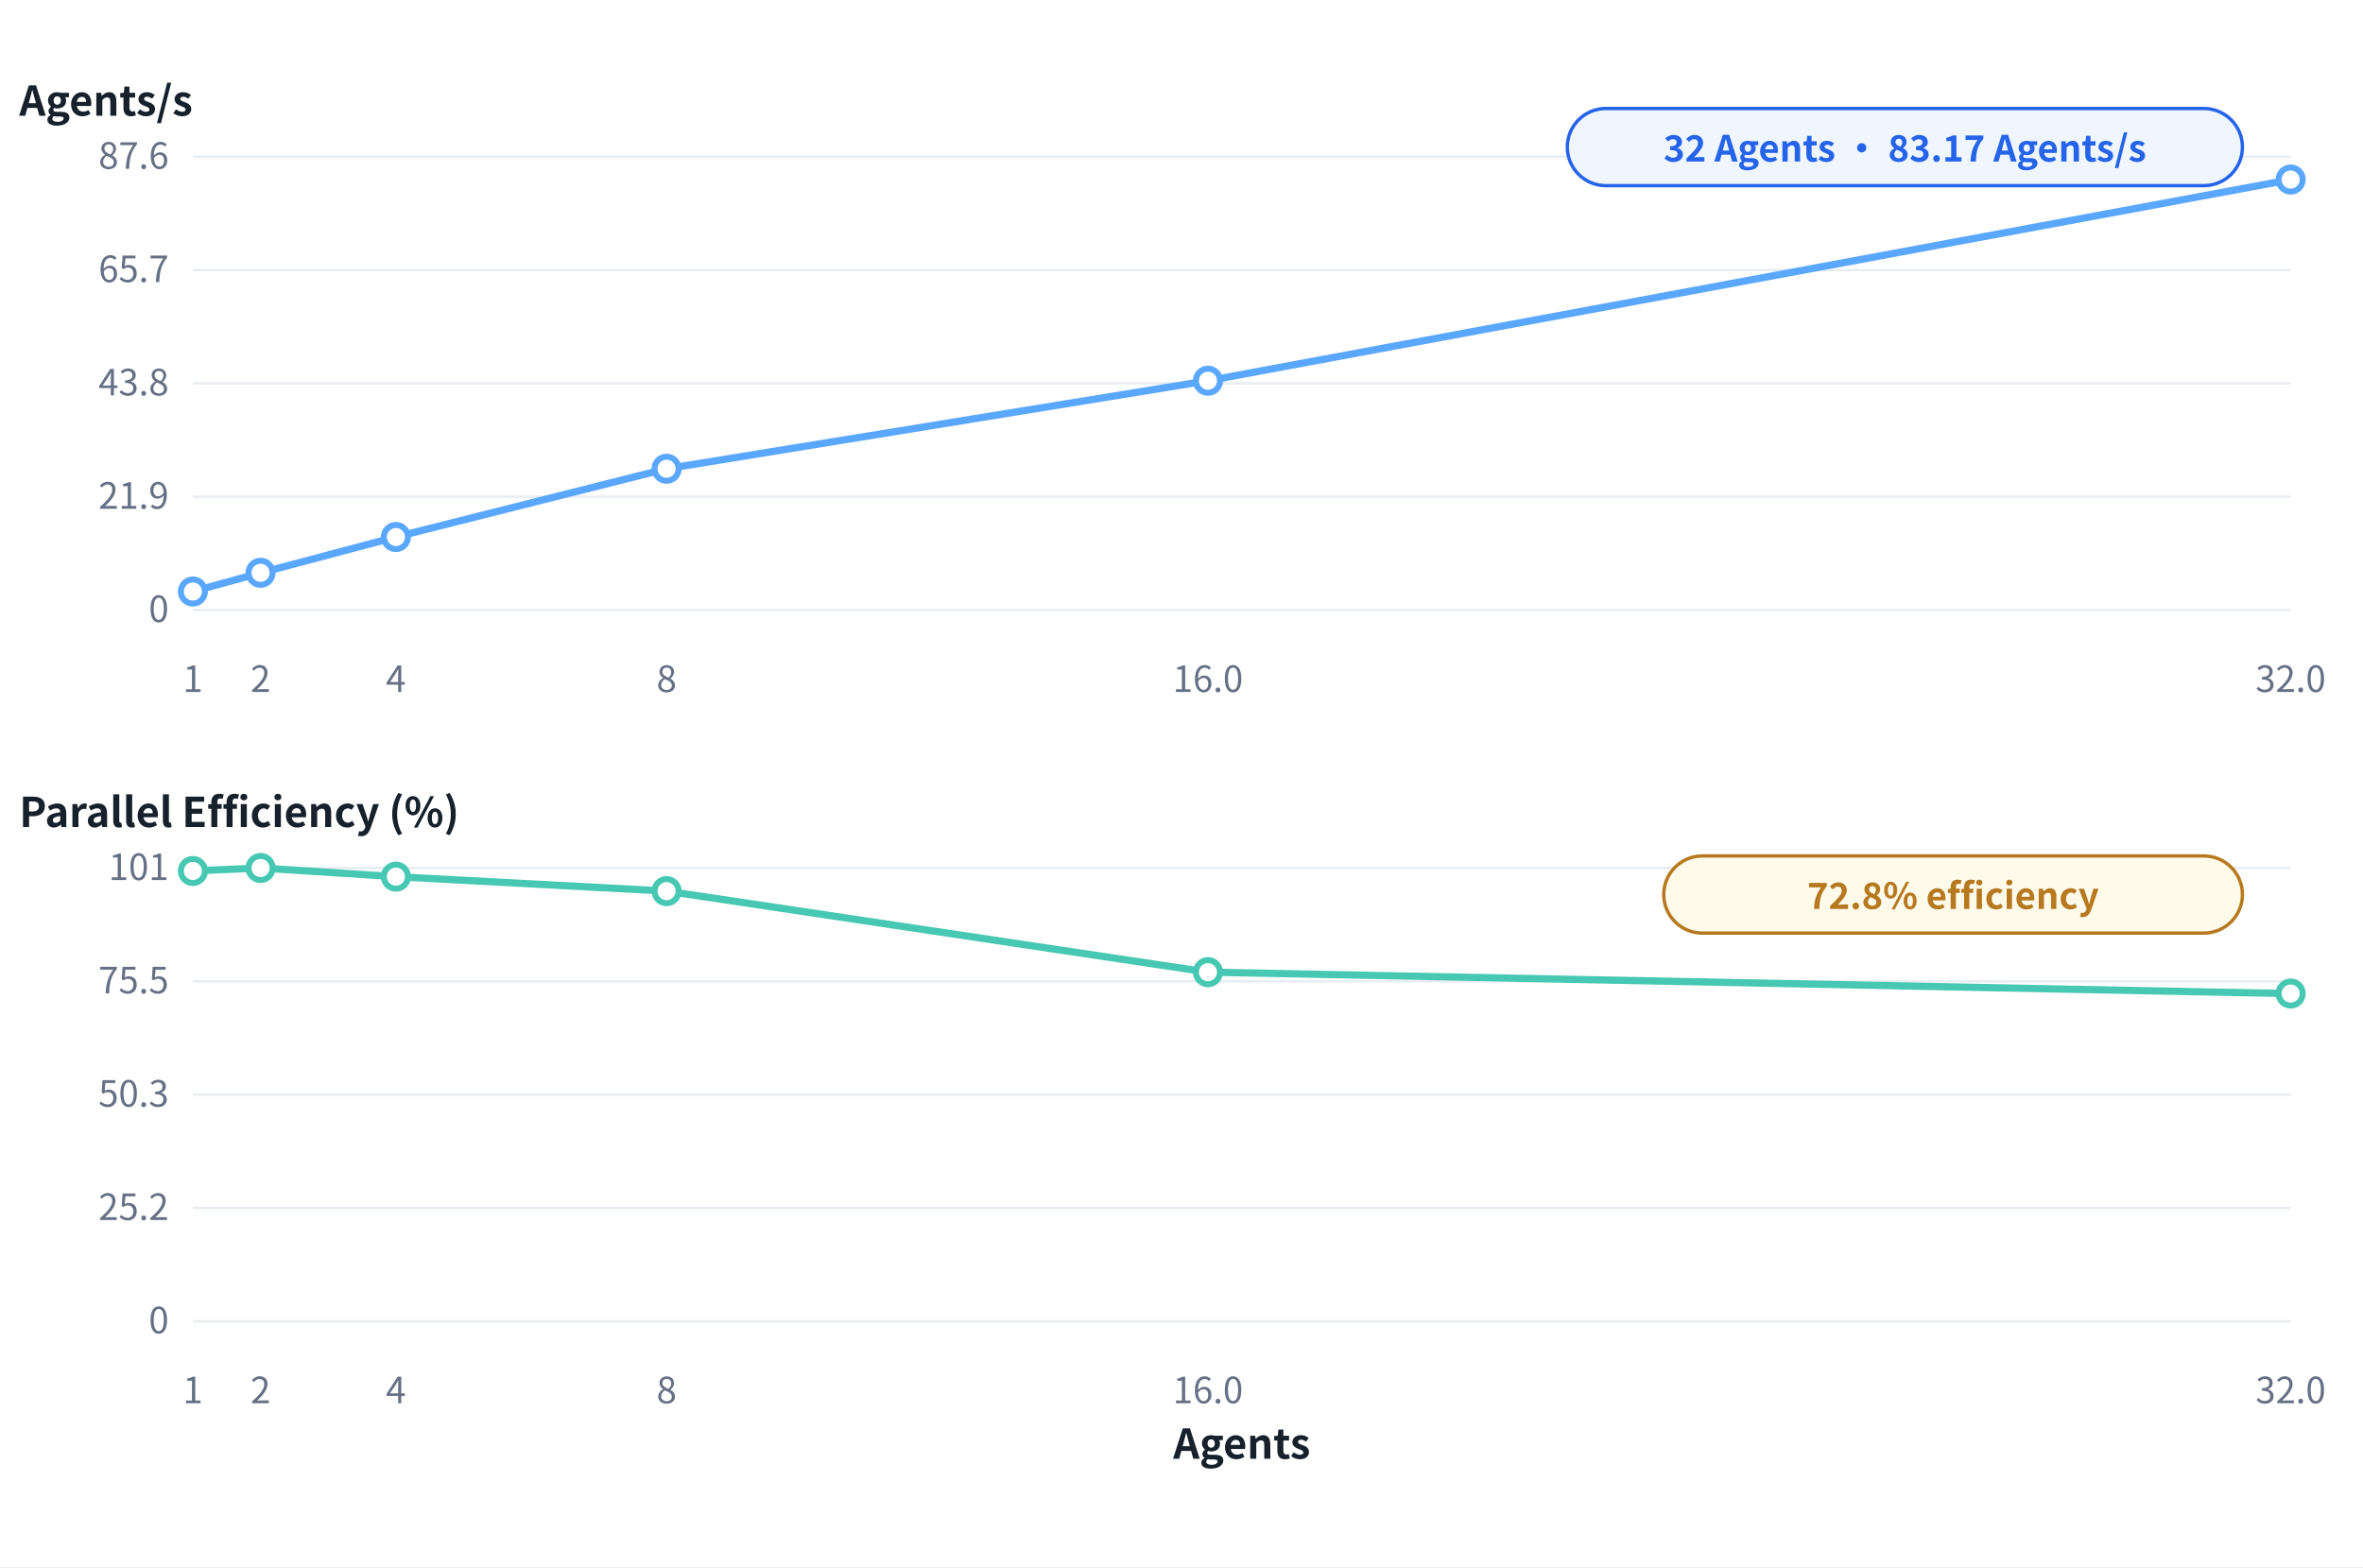
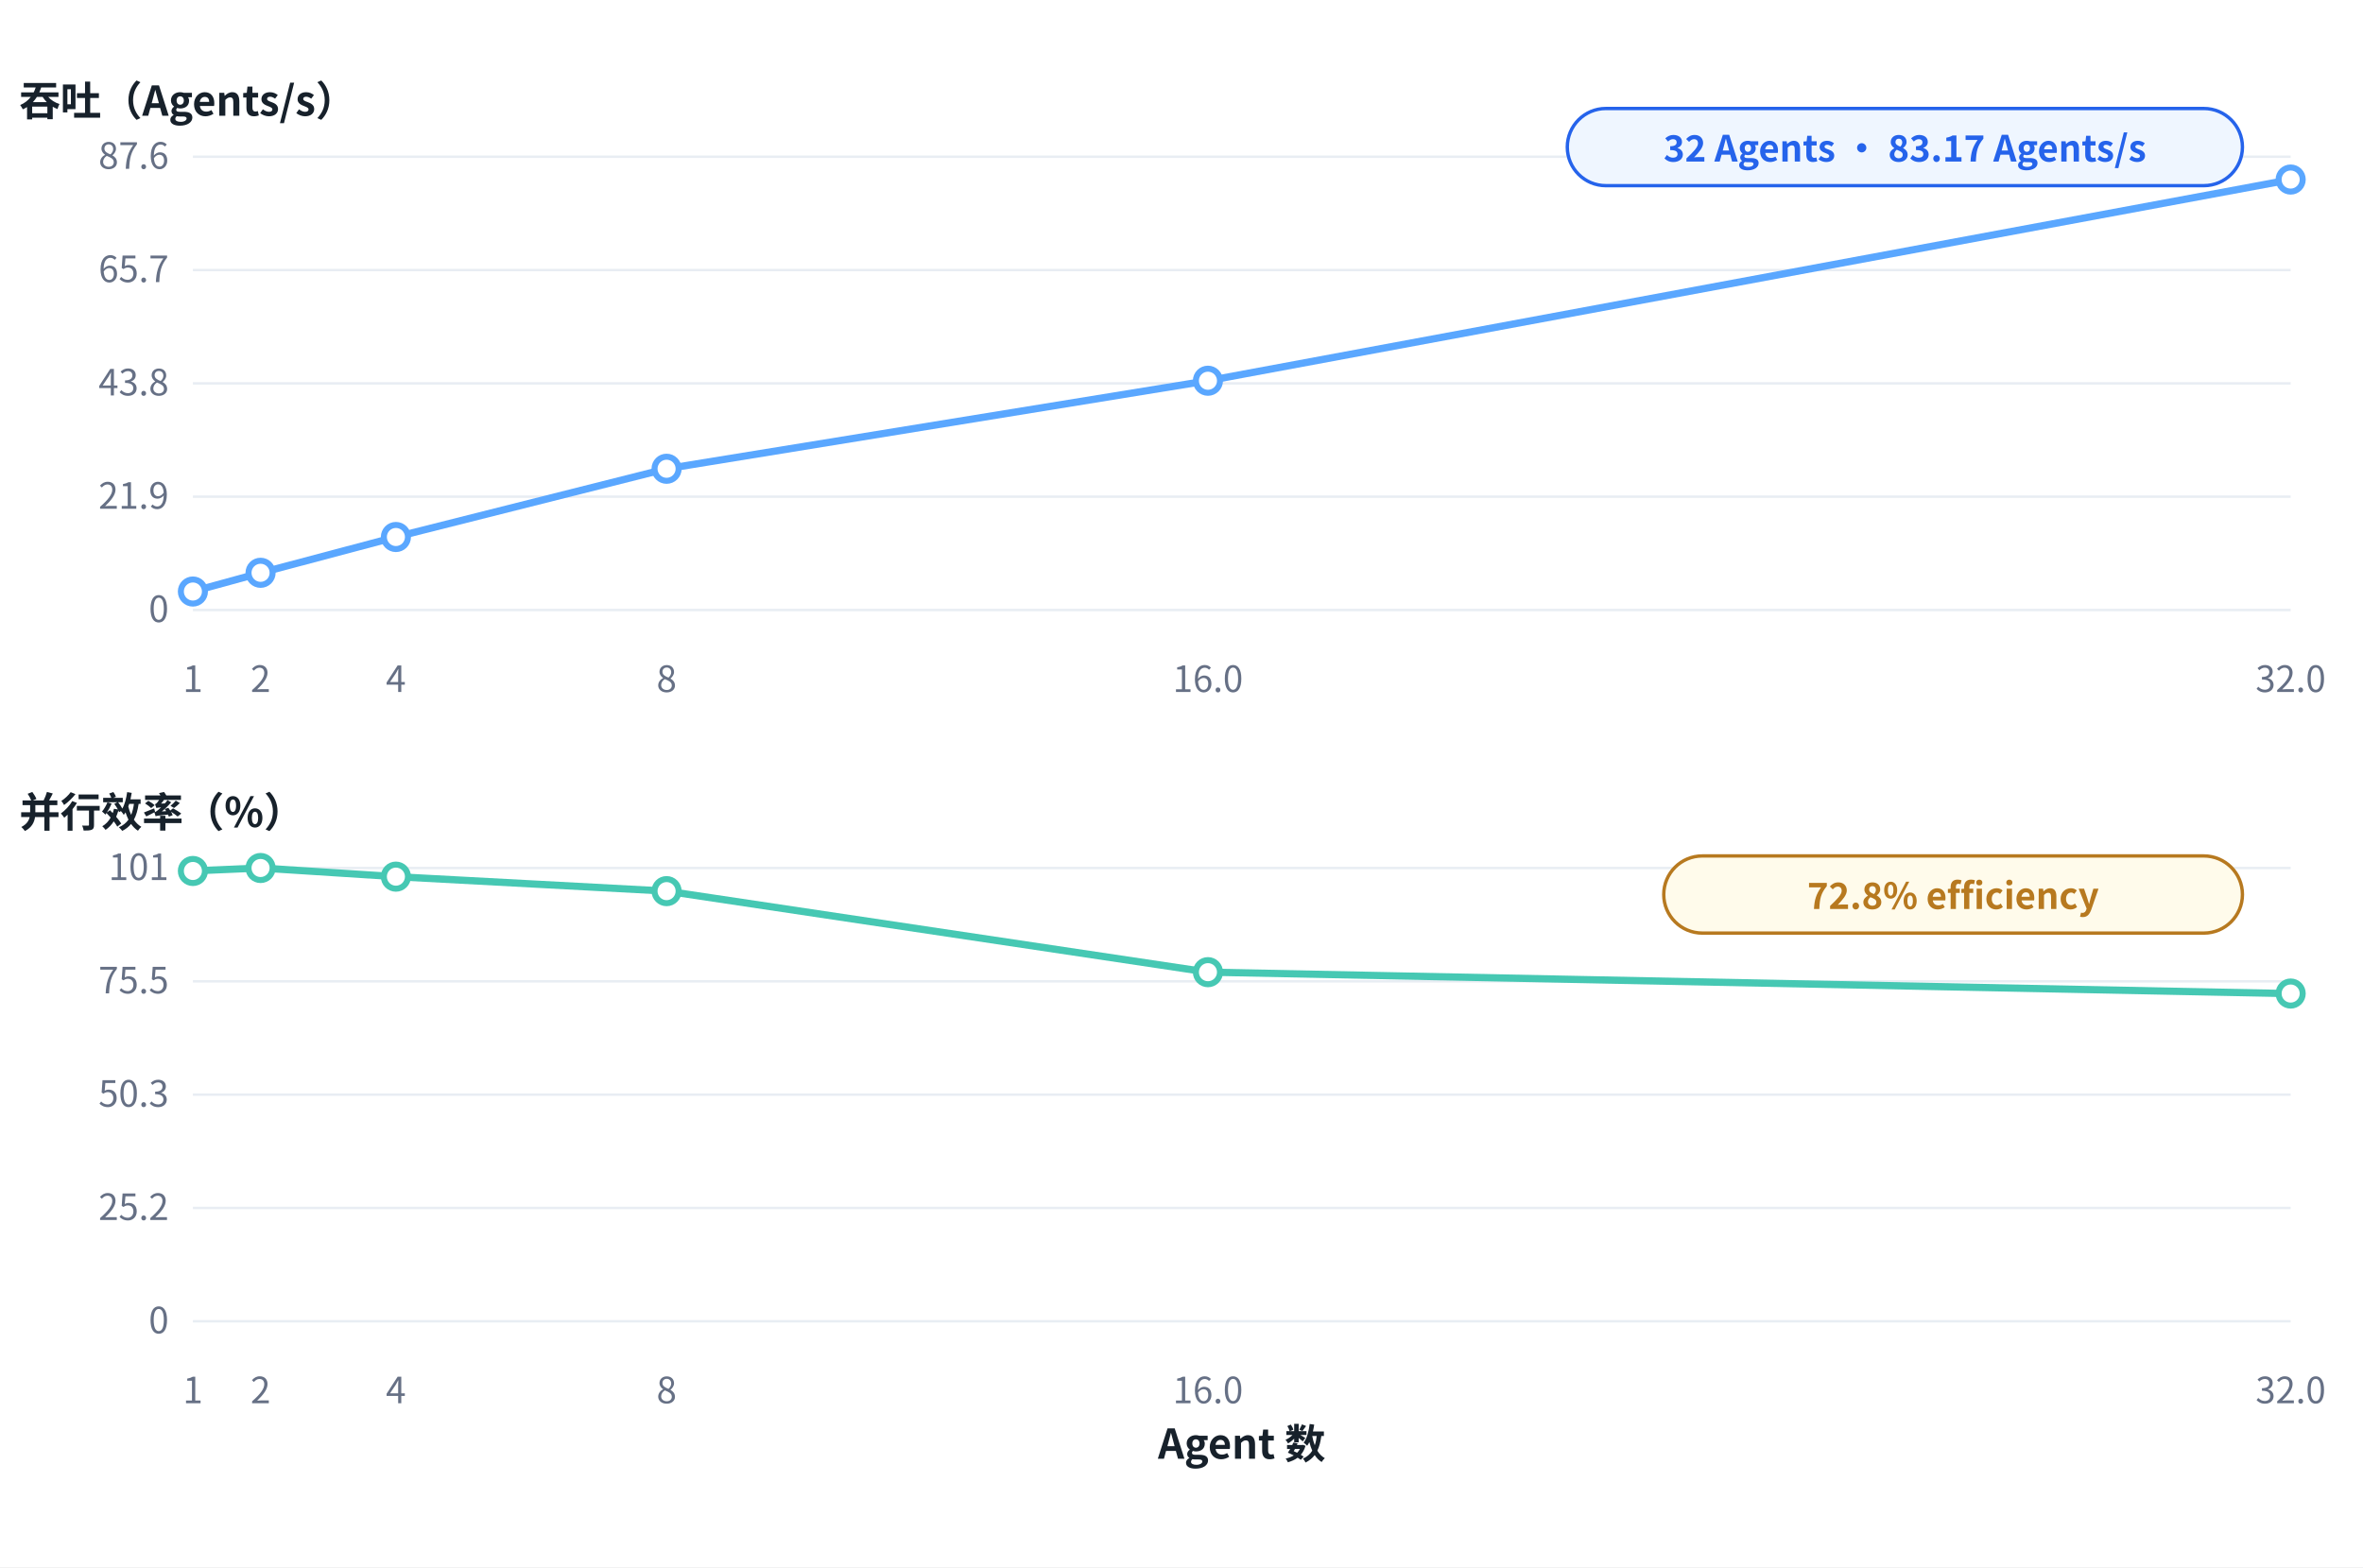
<svg xmlns="http://www.w3.org/2000/svg" viewBox="0 0 980 650" role="img" data-benchmark="C7" data-series-count="2">
  <rect width="980" height="650" fill="#FFFFFF" />
  <defs>
    <marker id="arrow" viewBox="0 0 10 10" refX="8" refY="5" markerWidth="7" markerHeight="7" orient="auto-start-reverse">
      <path d="M 0 0 L 10 5 L 0 10 z" fill="#64748B" />
    </marker>
  </defs>
  <line x1="80" y1="65.0" x2="950" y2="65.0" stroke="#E8EDF3" />
  <text x="70" y="70.0" fill="#667085" font-size="15" font-weight="400" text-anchor="end" font-family="'Noto Sans CJK SC','PingFang SC','Microsoft YaHei','Segoe UI',system-ui,sans-serif">87.6</text>
  <line x1="80" y1="112.0" x2="950" y2="112.0" stroke="#E8EDF3" />
  <text x="70" y="117.0" fill="#667085" font-size="15" font-weight="400" text-anchor="end" font-family="'Noto Sans CJK SC','PingFang SC','Microsoft YaHei','Segoe UI',system-ui,sans-serif">65.7</text>
  <line x1="80" y1="159.0" x2="950" y2="159.0" stroke="#E8EDF3" />
  <text x="70" y="164.0" fill="#667085" font-size="15" font-weight="400" text-anchor="end" font-family="'Noto Sans CJK SC','PingFang SC','Microsoft YaHei','Segoe UI',system-ui,sans-serif">43.8</text>
  <line x1="80" y1="206.0" x2="950" y2="206.0" stroke="#E8EDF3" />
  <text x="70" y="211.0" fill="#667085" font-size="15" font-weight="400" text-anchor="end" font-family="'Noto Sans CJK SC','PingFang SC','Microsoft YaHei','Segoe UI',system-ui,sans-serif">21.9</text>
  <line x1="80" y1="253.0" x2="950" y2="253.0" stroke="#E8EDF3" />
  <text x="70" y="258.0" fill="#667085" font-size="15" font-weight="400" text-anchor="end" font-family="'Noto Sans CJK SC','PingFang SC','Microsoft YaHei','Segoe UI',system-ui,sans-serif">0</text>
  <text x="80.0" y="287" fill="#667085" font-size="15" font-weight="400" text-anchor="middle" font-family="'Noto Sans CJK SC','PingFang SC','Microsoft YaHei','Segoe UI',system-ui,sans-serif">1</text>
  <text x="108.065" y="287" fill="#667085" font-size="15" font-weight="400" text-anchor="middle" font-family="'Noto Sans CJK SC','PingFang SC','Microsoft YaHei','Segoe UI',system-ui,sans-serif">2</text>
  <text x="164.194" y="287" fill="#667085" font-size="15" font-weight="400" text-anchor="middle" font-family="'Noto Sans CJK SC','PingFang SC','Microsoft YaHei','Segoe UI',system-ui,sans-serif">4</text>
  <text x="276.452" y="287" fill="#667085" font-size="15" font-weight="400" text-anchor="middle" font-family="'Noto Sans CJK SC','PingFang SC','Microsoft YaHei','Segoe UI',system-ui,sans-serif">8</text>
  <text x="500.968" y="287" fill="#667085" font-size="15" font-weight="400" text-anchor="middle" font-family="'Noto Sans CJK SC','PingFang SC','Microsoft YaHei','Segoe UI',system-ui,sans-serif">16.0</text>
  <text x="950.0" y="287" fill="#667085" font-size="15" font-weight="400" text-anchor="middle" font-family="'Noto Sans CJK SC','PingFang SC','Microsoft YaHei','Segoe UI',system-ui,sans-serif">32.0</text>
  <path d="M80.0,245.3 L108.1,237.6 L164.2,222.7 L276.5,194.4 L501.0,157.9 L950.0,74.5" fill="none" stroke="#5aa7ff" stroke-width="3" stroke-linecap="round" />
  <circle cx="80.0" cy="245.334" r="5" fill="#FFFFFF" stroke="#5aa7ff" stroke-width="2.5" />
  <circle cx="108.065" cy="237.567" r="5" fill="#FFFFFF" stroke="#5aa7ff" stroke-width="2.5" />
  <circle cx="164.194" cy="222.723" r="5" fill="#FFFFFF" stroke="#5aa7ff" stroke-width="2.5" />
  <circle cx="276.452" cy="194.419" r="5" fill="#FFFFFF" stroke="#5aa7ff" stroke-width="2.5" />
  <circle cx="500.968" cy="157.911" r="5" fill="#FFFFFF" stroke="#5aa7ff" stroke-width="2.5" />
  <circle cx="950.0" cy="74.465" r="5" fill="#FFFFFF" stroke="#5aa7ff" stroke-width="2.5" />
  <text x="515.0" y="310" fill="#17212B" font-size="17" font-weight="700" text-anchor="middle" font-family="'Noto Sans CJK SC','PingFang SC','Microsoft YaHei','Segoe UI',system-ui,sans-serif" />
-   <text x="8" y="48" fill="#17212B" font-size="17" font-weight="700" text-anchor="start" font-family="'Noto Sans CJK SC','PingFang SC','Microsoft YaHei','Segoe UI',system-ui,sans-serif">Agents/s</text>
+   <text x="8" y="48" fill="#17212B" font-size="17" font-weight="700" text-anchor="start" font-family="'Noto Sans CJK SC','PingFang SC','Microsoft YaHei','Segoe UI',system-ui,sans-serif">吞吐（Agents/s）</text>
  <line x1="80" y1="360.0" x2="950" y2="360.0" stroke="#E8EDF3" />
  <text x="70" y="365.0" fill="#667085" font-size="15" font-weight="400" text-anchor="end" font-family="'Noto Sans CJK SC','PingFang SC','Microsoft YaHei','Segoe UI',system-ui,sans-serif">101</text>
  <line x1="80" y1="407.0" x2="950" y2="407.0" stroke="#E8EDF3" />
  <text x="70" y="412.0" fill="#667085" font-size="15" font-weight="400" text-anchor="end" font-family="'Noto Sans CJK SC','PingFang SC','Microsoft YaHei','Segoe UI',system-ui,sans-serif">75.5</text>
  <line x1="80" y1="454.0" x2="950" y2="454.0" stroke="#E8EDF3" />
  <text x="70" y="459.0" fill="#667085" font-size="15" font-weight="400" text-anchor="end" font-family="'Noto Sans CJK SC','PingFang SC','Microsoft YaHei','Segoe UI',system-ui,sans-serif">50.3</text>
  <line x1="80" y1="501.0" x2="950" y2="501.0" stroke="#E8EDF3" />
  <text x="70" y="506.0" fill="#667085" font-size="15" font-weight="400" text-anchor="end" font-family="'Noto Sans CJK SC','PingFang SC','Microsoft YaHei','Segoe UI',system-ui,sans-serif">25.2</text>
  <line x1="80" y1="548.0" x2="950" y2="548.0" stroke="#E8EDF3" />
  <text x="70" y="553.0" fill="#667085" font-size="15" font-weight="400" text-anchor="end" font-family="'Noto Sans CJK SC','PingFang SC','Microsoft YaHei','Segoe UI',system-ui,sans-serif">0</text>
  <text x="80.0" y="582" fill="#667085" font-size="15" font-weight="400" text-anchor="middle" font-family="'Noto Sans CJK SC','PingFang SC','Microsoft YaHei','Segoe UI',system-ui,sans-serif">1</text>
  <text x="108.065" y="582" fill="#667085" font-size="15" font-weight="400" text-anchor="middle" font-family="'Noto Sans CJK SC','PingFang SC','Microsoft YaHei','Segoe UI',system-ui,sans-serif">2</text>
  <text x="164.194" y="582" fill="#667085" font-size="15" font-weight="400" text-anchor="middle" font-family="'Noto Sans CJK SC','PingFang SC','Microsoft YaHei','Segoe UI',system-ui,sans-serif">4</text>
  <text x="276.452" y="582" fill="#667085" font-size="15" font-weight="400" text-anchor="middle" font-family="'Noto Sans CJK SC','PingFang SC','Microsoft YaHei','Segoe UI',system-ui,sans-serif">8</text>
  <text x="500.968" y="582" fill="#667085" font-size="15" font-weight="400" text-anchor="middle" font-family="'Noto Sans CJK SC','PingFang SC','Microsoft YaHei','Segoe UI',system-ui,sans-serif">16.0</text>
  <text x="950.0" y="582" fill="#667085" font-size="15" font-weight="400" text-anchor="middle" font-family="'Noto Sans CJK SC','PingFang SC','Microsoft YaHei','Segoe UI',system-ui,sans-serif">32.0</text>
  <path d="M80.0,361.2 L108.1,360.0 L164.2,363.6 L276.5,369.6 L501.0,403.2 L950.0,412.1" fill="none" stroke="#46c8b3" stroke-width="3" stroke-linecap="round" />
  <circle cx="80.0" cy="361.238" r="5" fill="#FFFFFF" stroke="#46c8b3" stroke-width="2.5" />
  <circle cx="108.065" cy="360.0" r="5" fill="#FFFFFF" stroke="#46c8b3" stroke-width="2.5" />
  <circle cx="164.194" cy="363.588" r="5" fill="#FFFFFF" stroke="#46c8b3" stroke-width="2.5" />
  <circle cx="276.452" cy="369.597" r="5" fill="#FFFFFF" stroke="#46c8b3" stroke-width="2.5" />
  <circle cx="500.968" cy="403.208" r="5" fill="#FFFFFF" stroke="#46c8b3" stroke-width="2.5" />
  <circle cx="950.0" cy="412.072" r="5" fill="#FFFFFF" stroke="#46c8b3" stroke-width="2.5" />
-   <text x="515.0" y="605" fill="#17212B" font-size="17" font-weight="700" text-anchor="middle" font-family="'Noto Sans CJK SC','PingFang SC','Microsoft YaHei','Segoe UI',system-ui,sans-serif">Agents</text>
-   <text x="8" y="343" fill="#17212B" font-size="17" font-weight="700" text-anchor="start" font-family="'Noto Sans CJK SC','PingFang SC','Microsoft YaHei','Segoe UI',system-ui,sans-serif">Parallel Efficiency (%)</text>
+   <text x="515.0" y="605" fill="#17212B" font-size="17" font-weight="700" text-anchor="middle" font-family="'Noto Sans CJK SC','PingFang SC','Microsoft YaHei','Segoe UI',system-ui,sans-serif">Agent 数</text>
+   <text x="8" y="343" fill="#17212B" font-size="17" font-weight="700" text-anchor="start" font-family="'Noto Sans CJK SC','PingFang SC','Microsoft YaHei','Segoe UI',system-ui,sans-serif">并行效率（%）</text>
  <rect x="650" y="45" width="280" height="32" rx="16" fill="#EFF6FF" stroke="#2563EB" stroke-width="1.4" />
  <text x="790.0" y="67" fill="#2563EB" font-size="15" font-weight="650" text-anchor="middle" font-family="'Noto Sans CJK SC','PingFang SC','Microsoft YaHei','Segoe UI',system-ui,sans-serif">32 Agents · 83.17 Agents/s</text>
  <rect x="690" y="355" width="240" height="32" rx="16" fill="#FFFBEB" stroke="#B7791F" stroke-width="1.4" />
  <text x="810.0" y="377" fill="#B7791F" font-size="15" font-weight="650" text-anchor="middle" font-family="'Noto Sans CJK SC','PingFang SC','Microsoft YaHei','Segoe UI',system-ui,sans-serif">72.8% efficiency</text>
</svg>
